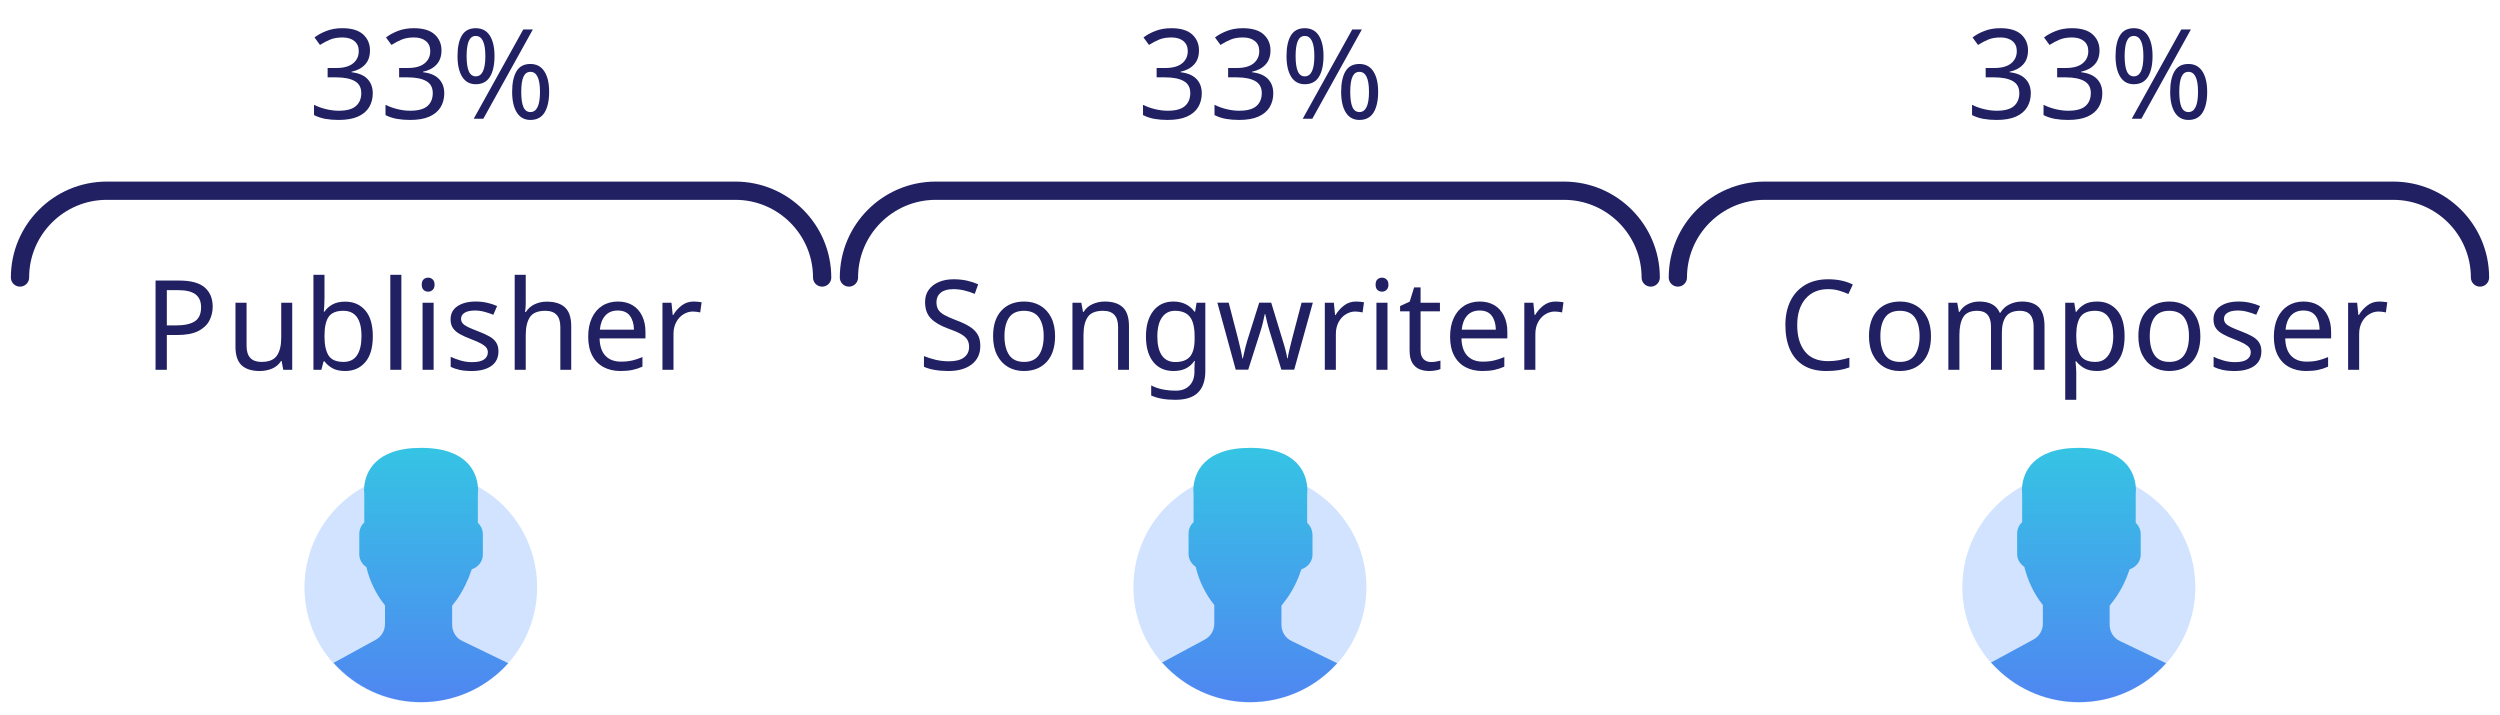
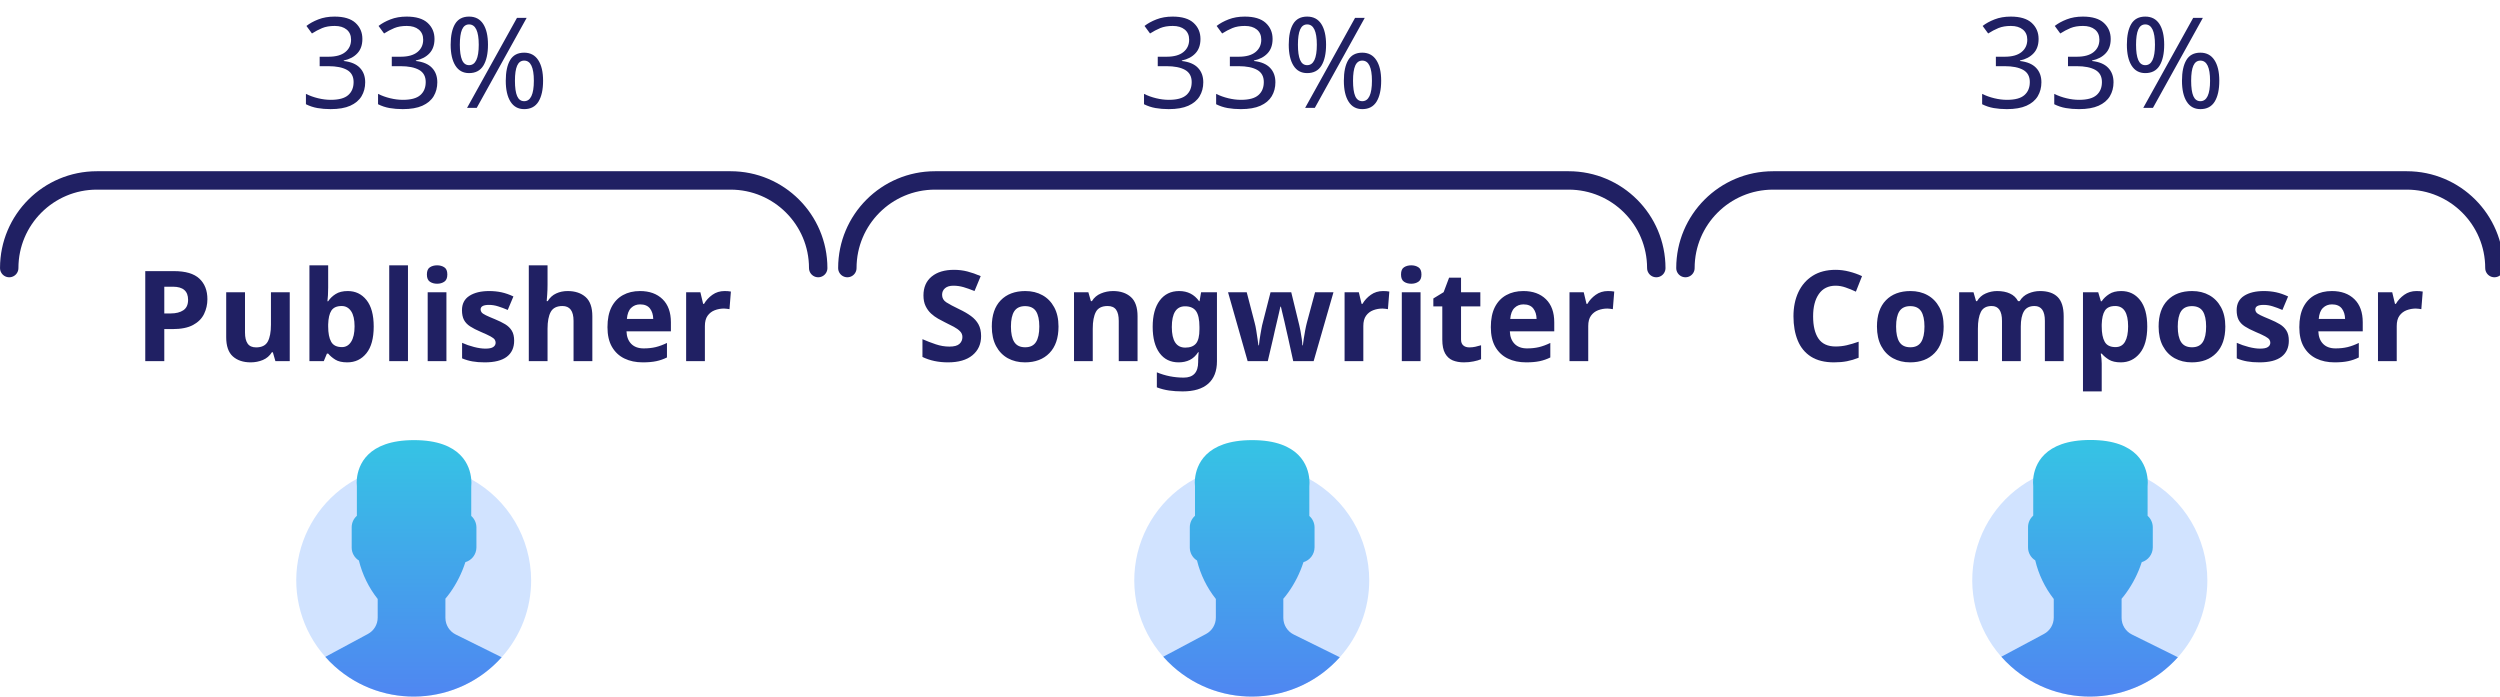
- <svg xmlns="http://www.w3.org/2000/svg" version="1.1" id="Layer_1" x="0px" y="0px" viewBox="0 0 700 200" style="enable-background:new 0 0 700 200;" xml:space="preserve">
-   <style type="text/css">
- 	.st0{display:none;}
- 	.st1{display:inline;fill:#202063;}
- 	.st2{font-family:'RobotoMono-Regular';}
- 	.st3{font-size:35px;}
- 	.st4{font-family:'Muli-Bold';}
- 	.st5{display:inline;fill-rule:evenodd;clip-rule:evenodd;fill:#D1E3FF;}
- 	.st6{display:inline;fill:url(#SVGID_1_);}
- 	.st7{display:inline;fill:url(#SVGID_2_);}
- 	.st8{display:inline;fill:url(#SVGID_3_);}
- 	.st9{display:inline;fill:none;stroke:#202063;stroke-width:5.111;stroke-linecap:round;stroke-linejoin:round;}
- 	.st10{display:inline;fill:none;stroke:#202063;stroke-width:5.323;stroke-linecap:round;stroke-linejoin:round;}
- 	.st11{fill:#202063;}
- 	.st12{fill:none;stroke:#202063;stroke-width:5.111;stroke-linecap:round;stroke-linejoin:round;}
- 	.st13{fill-rule:evenodd;clip-rule:evenodd;fill:#D1E3FF;}
- 	.st14{fill:url(#SVGID_4_);}
- 	.st15{fill:url(#SVGID_5_);}
- 	.st16{fill:url(#SVGID_6_);}
- </style>
-   <g class="st0">
-     <text transform="matrix(1 0 0 1 64.815 33.229)" class="st1 st2 st3">50%</text>
-     <text transform="matrix(1 0 0 1 414.295 33.229)" class="st1 st2 st3">50%</text>
-     <text transform="matrix(1 0 0 1 18.645 103.5291)" class="st1 st4 st3">P</text>
-     <text transform="matrix(1 0 0 1 41.645 103.5291)" class="st1 st4 st3">ublisher</text>
-     <text transform="matrix(1 0 0 1 232.885 103.5291)" class="st1 st4 st3">Songwriter</text>
-     <text transform="matrix(1 0 0 1 490.065 103.5291)" class="st1 st4 st3">C</text>
-     <text transform="matrix(1 0 0 1 513.6949 103.5291)" class="st1 st4 st3">omposer</text>
-     <path class="st5" d="M128.9,164.4c0,7.9-2.9,15.5-8.2,21.4c-12.1,13.5-32.8,14.6-46.3,2.6c-1-0.9-1.9-1.8-2.7-2.7   c-11.7-13.2-10.5-33.4,2.7-45.2c1.9-1.7,3.9-3.1,6.1-4.3c9.9-5.4,21.9-5.3,31.7,0.1C122.5,141.9,128.9,152.7,128.9,164.4z" />
-     <linearGradient id="SVGID_1_" gradientUnits="userSpaceOnUse" x1="96.2" y1="365.169" x2="96.2" y2="582.199" gradientTransform="matrix(1 0 0 1 0 -308)">
-       <stop offset="0" style="stop-color:#1CFFD8" />
-       <stop offset="1" style="stop-color:#6C43FF" />
+ <svg xmlns="http://www.w3.org/2000/svg" xmlns:xlink="http://www.w3.org/1999/xlink" id="Layer_1" data-name="Layer 1" viewBox="0 0 694.02 193.37">
+   <defs>
+     <linearGradient id="linear-gradient" x1="114.78" y1="142.12" x2="114.78" y2="-74.91" gradientTransform="matrix(1, 0, 0, -1, 0, 196)" gradientUnits="userSpaceOnUse">
+       <stop offset="0" stop-color="#1cffd8" />
+       <stop offset="1" stop-color="#6c43ff" />
    </linearGradient>
-     <path class="st6" d="M120.7,185.7c-12.1,13.5-32.8,14.6-46.3,2.6c-1-0.9-1.9-1.8-2.7-2.7l11.9-6.3c1.7-0.9,2.7-2.6,2.7-4.5v-5.2   c-2.5-3.1-4.3-6.8-5.2-10.6c-1.2-0.8-2-2.1-2-3.6v-5.7c0-1.2,0.5-2.3,1.4-3.1v-8.2c-0.1-0.7-0.1-1.4,0-2.1   c0.4-3.6,2.8-10.7,15.9-10.7c13.3,0,15.6,7.3,15.9,10.8c0.1,0.6,0.1,1.3,0,1.9v8.2c0.9,0.8,1.4,1.9,1.4,3.2v5.7   c0,1.9-1.3,3.5-3.1,4.1c-1,3-2.4,5.9-4.3,8.5c-0.4,0.6-0.8,1.1-1.3,1.6v5.3c0,2,1.1,3.8,2.9,4.6L120.7,185.7z" />
-     <path class="st5" d="M373.8,164.4c0,7.9-2.9,15.5-8.2,21.4c-12.1,13.5-32.8,14.6-46.3,2.6c-1-0.9-1.9-1.8-2.7-2.7   c-11.7-13.2-10.5-33.4,2.7-45.2c1.9-1.7,3.9-3.1,6.1-4.3c9.9-5.4,21.9-5.3,31.7,0.1C367.4,141.9,373.8,152.7,373.8,164.4z" />
-     <linearGradient id="SVGID_2_" gradientUnits="userSpaceOnUse" x1="341.1" y1="365.169" x2="341.1" y2="582.199" gradientTransform="matrix(1 0 0 1 0 -308)">
-       <stop offset="0" style="stop-color:#1CFFD8" />
-       <stop offset="1" style="stop-color:#6C43FF" />
-     </linearGradient>
-     <path class="st7" d="M365.6,185.7c-12.1,13.5-32.8,14.6-46.3,2.6c-1-0.9-1.9-1.8-2.7-2.7l11.8-6.3c1.7-0.9,2.7-2.6,2.7-4.5v-5.2   c-2.5-3.1-4.3-6.8-5.2-10.6c-1.2-0.8-2-2.1-2-3.6v-5.7c0-1.2,0.5-2.4,1.4-3.2v-8.3c-0.1-0.7-0.1-1.4,0-2.1   c0.4-3.6,2.8-10.7,15.9-10.7c13.3,0,15.6,7.3,15.9,10.8c0.1,0.6,0.1,1.3,0,1.9v8.3c0.9,0.8,1.4,1.9,1.5,3.2v5.7   c0,1.9-1.3,3.5-3.1,4.1c-1,3-2.4,5.9-4.3,8.5c-0.5,0.6-0.9,1.2-1.3,1.6v5.3c0,2,1.1,3.8,2.9,4.6L365.6,185.7z" />
-     <path class="st5" d="M607,164.4c0,7.9-2.9,15.5-8.2,21.4c-12.1,13.5-32.8,14.6-46.3,2.6c-1-0.9-1.9-1.8-2.7-2.7   c-11.7-13.2-10.5-33.5,2.7-45.2c1.9-1.7,3.9-3.1,6.1-4.3c9.9-5.4,21.9-5.3,31.7,0.1C600.6,141.9,607,152.7,607,164.4z" />
-     <linearGradient id="SVGID_3_" gradientUnits="userSpaceOnUse" x1="574.3" y1="365.169" x2="574.3" y2="582.199" gradientTransform="matrix(1 0 0 1 0 -308)">
-       <stop offset="0" style="stop-color:#1CFFD8" />
-       <stop offset="1" style="stop-color:#6C43FF" />
-     </linearGradient>
-     <path class="st8" d="M598.8,185.7c-12.1,13.5-32.8,14.6-46.3,2.6c-1-0.9-1.9-1.8-2.7-2.7l11.8-6.3c1.7-0.9,2.7-2.6,2.7-4.5v-5.2   c-2.5-3.1-4.3-6.8-5.2-10.6c-1.2-0.8-2-2.1-2-3.6v-5.7c0-1.2,0.6-2.3,1.5-3.1v-8.2c-0.1-0.7-0.1-1.4,0-2.1   c0.4-3.6,2.8-10.7,15.9-10.7c13.3,0,15.6,7.3,15.9,10.8c0.1,0.6,0.1,1.3,0,1.9v8.2c0.9,0.8,1.4,1.9,1.4,3.2v5.7   c0,1.9-1.3,3.5-3.1,4.1c-1,3-2.4,5.9-4.3,8.5c-0.4,0.6-0.8,1.1-1.3,1.6v5.3c0,2,1.1,3.8,2.9,4.6L598.8,185.7z" />
-     <path class="st9" d="M4.6,77.7L4.6,77.7c0-13.4,11.3-24.3,25.3-24.3h132.9c14,0,25.3,10.9,25.3,24.3l0,0" />
-     <path class="st10" d="M196.2,77.7L196.2,77.7c0-13.4,12.3-24.3,27.4-24.3H668c15.1,0,27.4,10.9,27.4,24.3l0,0" />
+     <linearGradient id="linear-gradient-2" x1="347.43" y1="142.12" x2="347.43" y2="-74.91" xlink:href="#linear-gradient" />
+     <linearGradient id="linear-gradient-3" x1="580.09" y1="142.12" x2="580.09" y2="-74.91" xlink:href="#linear-gradient" />
+   </defs>
+   <text transform="translate(83.35 29.95)" style="isolation:isolate;font-size:35px;fill:#202063;font-family:RobotoMono-Regular, Roboto Mono">33%</text>
+   <path d="M2.56,74.42h0A24.33,24.33,0,0,1,26.89,50.09H202.81a24.33,24.33,0,0,1,24.33,24.33h0" style="fill:none;stroke:#202063;stroke-linecap:round;stroke-linejoin:round;stroke-width:5.11px" />
+   <path d="M235.23,74.42h0a24.33,24.33,0,0,1,24.33-24.33H435.48A24.34,24.34,0,0,1,459.8,74.42h0" style="fill:none;stroke:#202063;stroke-linecap:round;stroke-linejoin:round;stroke-width:5.11px" />
+   <path d="M467.89,74.42h0a24.33,24.33,0,0,1,24.33-24.33H668.14a24.33,24.33,0,0,1,24.33,24.33h0" style="fill:none;stroke:#202063;stroke-linecap:round;stroke-linejoin:round;stroke-width:5.11px" />
+   <g style="isolation:isolate">
+     <text transform="translate(37.17 100.25)" style="isolation:isolate;font-size:35px;fill:#202063;font-family:Muli-Bold, Muli;font-weight:700;letter-spacing:-0.008em">P</text>
+     <text transform="translate(60.17 100.25)" style="isolation:isolate;font-size:35px;fill:#202063;font-family:Muli-Bold, Muli;font-weight:700">ublisher</text>
  </g>
-   <g>
-     <g>
-       <text transform="matrix(1 0 0 1 86.345 33.2393)" class="st11 st2 st3">33%</text>
-       <path class="st12" d="M5.6,77.7L5.6,77.7c0-13.4,10.9-24.3,24.3-24.3c0,0,0,0,0.1,0h175.9c13.4,0,24.3,10.9,24.3,24.3l0,0l0,0" />
-       <text transform="matrix(1 0 0 1 40.165 103.5393)" class="st11 st4 st3">P</text>
-       <text transform="matrix(1 0 0 1 63.165 103.5393)" class="st11 st4 st3">ublisher</text>
-       <path class="st13" d="M150.4,164.4c0,7.9-2.9,15.5-8.2,21.4c-12.1,13.5-32.8,14.6-46.3,2.5c-0.9-0.8-1.8-1.7-2.6-2.6    c-11.7-13.2-10.5-33.4,2.7-45.2c1.9-1.7,3.9-3.1,6.1-4.3c9.9-5.4,21.9-5.4,31.8,0.1C144.1,141.9,150.4,152.7,150.4,164.4z" />
-       <linearGradient id="SVGID_4_" gradientUnits="userSpaceOnUse" x1="117.85" y1="359.169" x2="117.85" y2="576.199" gradientTransform="matrix(1 0 0 1 0 -302)">
-         <stop offset="0" style="stop-color:#1CFFD8" />
-         <stop offset="1" style="stop-color:#6C43FF" />
-       </linearGradient>
-       <path class="st14" d="M142.3,185.7c-12.1,13.5-32.8,14.6-46.3,2.5c-0.9-0.8-1.8-1.7-2.6-2.6l11.7-6.4c1.7-0.9,2.7-2.6,2.7-4.5    v-5.2c-2.5-3.1-4.3-6.8-5.2-10.7c-1.2-0.8-2-2.1-2-3.6v-5.7c0-1.2,0.5-2.4,1.4-3.2v-8.1c-0.1-0.7-0.1-1.4,0-2.1    c0.4-3.6,2.8-10.7,15.9-10.7c13.3,0,15.6,7.3,15.9,10.8c0.1,0.7,0.1,1.3,0,2v8.2c0.9,0.8,1.4,2,1.4,3.2v5.7c0,1.9-1.3,3.5-3.1,4.1    c-1,3-2.4,5.9-4.2,8.5c-0.5,0.6-0.9,1.2-1.3,1.7v5.3c0,2,1.1,3.8,2.9,4.6L142.3,185.7z" />
-     </g>
-     <g>
-       <path class="st12" d="M237.7,77.7L237.7,77.7c0-13.4,10.9-24.3,24.3-24.3h175.9c13.4,0,24.3,10.9,24.3,24.3l0,0" />
-       <text transform="matrix(1 0 0 1 318.465 33.2393)" class="st11 st2 st3">33%</text>
-       <text transform="matrix(1 0 0 1 256.925 103.5393)" class="st11 st4 st3">Songwriter</text>
-       <path class="st13" d="M382.6,164.4c0,7.9-2.9,15.5-8.2,21.4c-12.1,13.5-32.8,14.6-46.3,2.5c-0.9-0.8-1.8-1.7-2.7-2.7    c-11.7-13.2-10.5-33.5,2.7-45.2c1.9-1.7,3.9-3.1,6.1-4.3c9.9-5.4,21.9-5.4,31.7,0.1C376.2,142,382.6,152.7,382.6,164.4z" />
-       <linearGradient id="SVGID_5_" gradientUnits="userSpaceOnUse" x1="349.9" y1="359.169" x2="349.9" y2="576.199" gradientTransform="matrix(1 0 0 1 0 -302)">
-         <stop offset="0" style="stop-color:#1CFFD8" />
-         <stop offset="1" style="stop-color:#6C43FF" />
-       </linearGradient>
-       <path class="st15" d="M374.4,185.7c-12.1,13.5-32.8,14.6-46.3,2.5c-0.9-0.8-1.8-1.7-2.7-2.7l11.9-6.4c1.7-0.9,2.7-2.6,2.7-4.5    v-5.2c-2.5-3.1-4.3-6.8-5.2-10.7c-1.2-0.8-2-2.1-2-3.6v-5.7c0-1.2,0.5-2.4,1.4-3.2v-8c-0.1-0.7-0.1-1.4,0-2.1    c0.4-3.6,2.8-10.7,15.9-10.7c13.3,0,15.6,7.3,15.9,10.8c0.1,0.7,0.1,1.3,0,2v8.2c0.9,0.8,1.4,1.9,1.5,3.2v5.7    c0,1.9-1.3,3.5-3.1,4.1c-1,3-2.4,5.9-4.3,8.5c-0.5,0.6-0.9,1.2-1.3,1.7v5.3c0,2,1.1,3.8,2.9,4.6L374.4,185.7z" />
-     </g>
-     <g>
-       <path class="st12" d="M469.8,77.7L469.8,77.7c0-13.4,10.9-24.3,24.3-24.3l0,0h176c13.4,0,24.3,10.9,24.3,24.3l0,0l0,0" />
-       <text transform="matrix(1 0 0 1 550.595 33.2393)" class="st11 st2 st3">33%</text>
-       <text transform="matrix(1 0 0 1 497.765 103.5393)" class="st11 st4 st3">C</text>
-       <text transform="matrix(1 0 0 1 521.395 103.5393)" class="st11 st4 st3">omposer</text>
-       <path class="st13" d="M614.7,164.4c0,7.9-2.9,15.5-8.2,21.4c-12.1,13.5-32.8,14.6-46.3,2.5c-0.9-0.8-1.8-1.7-2.7-2.7    c-11.7-13.2-10.5-33.4,2.7-45.2c1.9-1.7,3.9-3.1,6.1-4.3c9.9-5.4,21.9-5.4,31.8,0.1C608.3,141.9,614.7,152.7,614.7,164.4z" />
-       <linearGradient id="SVGID_6_" gradientUnits="userSpaceOnUse" x1="582" y1="359.169" x2="582" y2="576.199" gradientTransform="matrix(1 0 0 1 0 -302)">
-         <stop offset="0" style="stop-color:#1CFFD8" />
-         <stop offset="1" style="stop-color:#6C43FF" />
-       </linearGradient>
-       <path class="st16" d="M606.5,185.7c-12.1,13.5-32.8,14.6-46.3,2.5c-0.9-0.8-1.8-1.7-2.7-2.7l11.8-6.4c1.7-0.9,2.7-2.6,2.7-4.5    v-5.2c-2.5-3.1-4.2-6.8-5.2-10.7c-1.2-0.8-2-2.1-2-3.6v-5.7c0-1.2,0.5-2.4,1.4-3.2v-8c-0.1-0.7-0.1-1.4,0-2.1    c0.4-3.6,2.8-10.7,15.9-10.7c13.3,0,15.6,7.3,15.9,10.8c0.1,0.7,0.1,1.3,0,2v8.2c0.9,0.8,1.4,2,1.4,3.2v5.7c0,1.9-1.3,3.5-3.1,4.1    c-1,3-2.4,5.9-4.3,8.5c-0.5,0.6-0.9,1.2-1.3,1.7v5.3c0,2,1.1,3.8,2.9,4.6L606.5,185.7z" />
-     </g>
+   <path d="M147.45,161.11a31.85,31.85,0,0,1-8.19,21.35A32.8,32.8,0,0,1,92.94,185a31.32,31.32,0,0,1-2.63-2.65,32,32,0,0,1,8.78-49.43,32.92,32.92,0,0,1,31.75.13A32.19,32.19,0,0,1,147.45,161.11Z" style="fill:#d1e3ff;fill-rule:evenodd" />
+   <path d="M139.26,182.46A32.8,32.8,0,0,1,92.94,185a31.32,31.32,0,0,1-2.63-2.65L102.12,176a5.14,5.14,0,0,0,2.73-4.53v-5.19a28,28,0,0,1-5.22-10.68,4.21,4.21,0,0,1-2-3.57v-5.68a4.25,4.25,0,0,1,1.44-3.16v-8.21a10.43,10.43,0,0,1,0-2.09c.38-3.63,2.77-10.71,15.86-10.71,13.27,0,15.56,7.26,15.89,10.84a9.55,9.55,0,0,1,0,2v8.21a4.3,4.3,0,0,1,1.44,3.16V152a4.28,4.28,0,0,1-3.07,4.06,30.86,30.86,0,0,1-4.24,8.47c-.46.65-.92,1.22-1.3,1.66v5.34a5.17,5.17,0,0,0,2.9,4.63Z" style="fill:url(#linear-gradient)" />
+   <text transform="translate(316.01 29.95)" style="isolation:isolate;font-size:35px;fill:#202063;font-family:RobotoMono-Regular, Roboto Mono">33%</text>
+   <text transform="translate(254.47 100.25)" style="isolation:isolate;font-size:35px;fill:#202063;font-family:Muli-Bold, Muli;font-weight:700">Songwriter</text>
+   <path d="M380.11,161.11a31.86,31.86,0,0,1-8.18,21.35A32.81,32.81,0,0,1,325.6,185a32,32,0,0,1,6.2-52.12,32.91,32.91,0,0,1,31.74.13A32.16,32.16,0,0,1,380.11,161.11Z" style="fill:#d1e3ff;fill-rule:evenodd" />
+   <path d="M371.93,182.46A32.81,32.81,0,0,1,325.6,185a32.28,32.28,0,0,1-2.67-2.69L334.8,176a5.14,5.14,0,0,0,2.73-4.53v-5.19a27.91,27.91,0,0,1-5.23-10.68,4.21,4.21,0,0,1-2-3.57v-5.68a4.25,4.25,0,0,1,1.44-3.16v-8.21a9.13,9.13,0,0,1,0-2.09c.38-3.63,2.77-10.71,15.86-10.71,13.26,0,15.56,7.26,15.88,10.84a9.55,9.55,0,0,1,0,2v8.21a4.26,4.26,0,0,1,1.45,3.16V152a4.3,4.3,0,0,1-3.08,4.06,30.73,30.73,0,0,1-4.28,8.5c-.47.65-.92,1.22-1.31,1.66v5.31a5.17,5.17,0,0,0,2.91,4.63Z" style="fill:url(#linear-gradient-2)" />
+   <text transform="translate(548.68 29.95)" style="isolation:isolate;font-size:35px;fill:#202063;font-family:RobotoMono-Regular, Roboto Mono">33%</text>
+   <g style="isolation:isolate">
+     <text transform="translate(495.85 100.25)" style="isolation:isolate;font-size:35px;fill:#202063;font-family:Muli-Bold, Muli;font-weight:700;letter-spacing:-0.01em">C</text>
+     <text transform="translate(519.48 100.25)" style="isolation:isolate;font-size:35px;fill:#202063;font-family:Muli-Bold, Muli;font-weight:700">omposer</text>
  </g>
+   <path d="M612.78,161.11a31.85,31.85,0,0,1-8.19,21.35A32.81,32.81,0,0,1,558.26,185a32,32,0,0,1,6.12-52.12,32.92,32.92,0,0,1,31.75.13A32.18,32.18,0,0,1,612.78,161.11Z" style="fill:#d1e3ff;fill-rule:evenodd" />
+   <path d="M604.59,182.46A32.81,32.81,0,0,1,558.26,185a32.28,32.28,0,0,1-2.67-2.69L567.4,176a5.15,5.15,0,0,0,2.74-4.53v-5.19A27.88,27.88,0,0,1,565,155.56a4.21,4.21,0,0,1-2-3.57v-5.68a4.25,4.25,0,0,1,1.44-3.16v-8.21a10.43,10.43,0,0,1,0-2.09c.38-3.63,2.77-10.71,15.86-10.71,13.27,0,15.56,7.26,15.89,10.84a9.55,9.55,0,0,1,0,2v8.21a4.3,4.3,0,0,1,1.44,3.16V152a4.3,4.3,0,0,1-3.07,4.06,30.76,30.76,0,0,1-4.29,8.5c-.46.65-.92,1.22-1.3,1.66v5.31a5.17,5.17,0,0,0,2.9,4.63Z" style="fill:url(#linear-gradient-3)" />
</svg>
